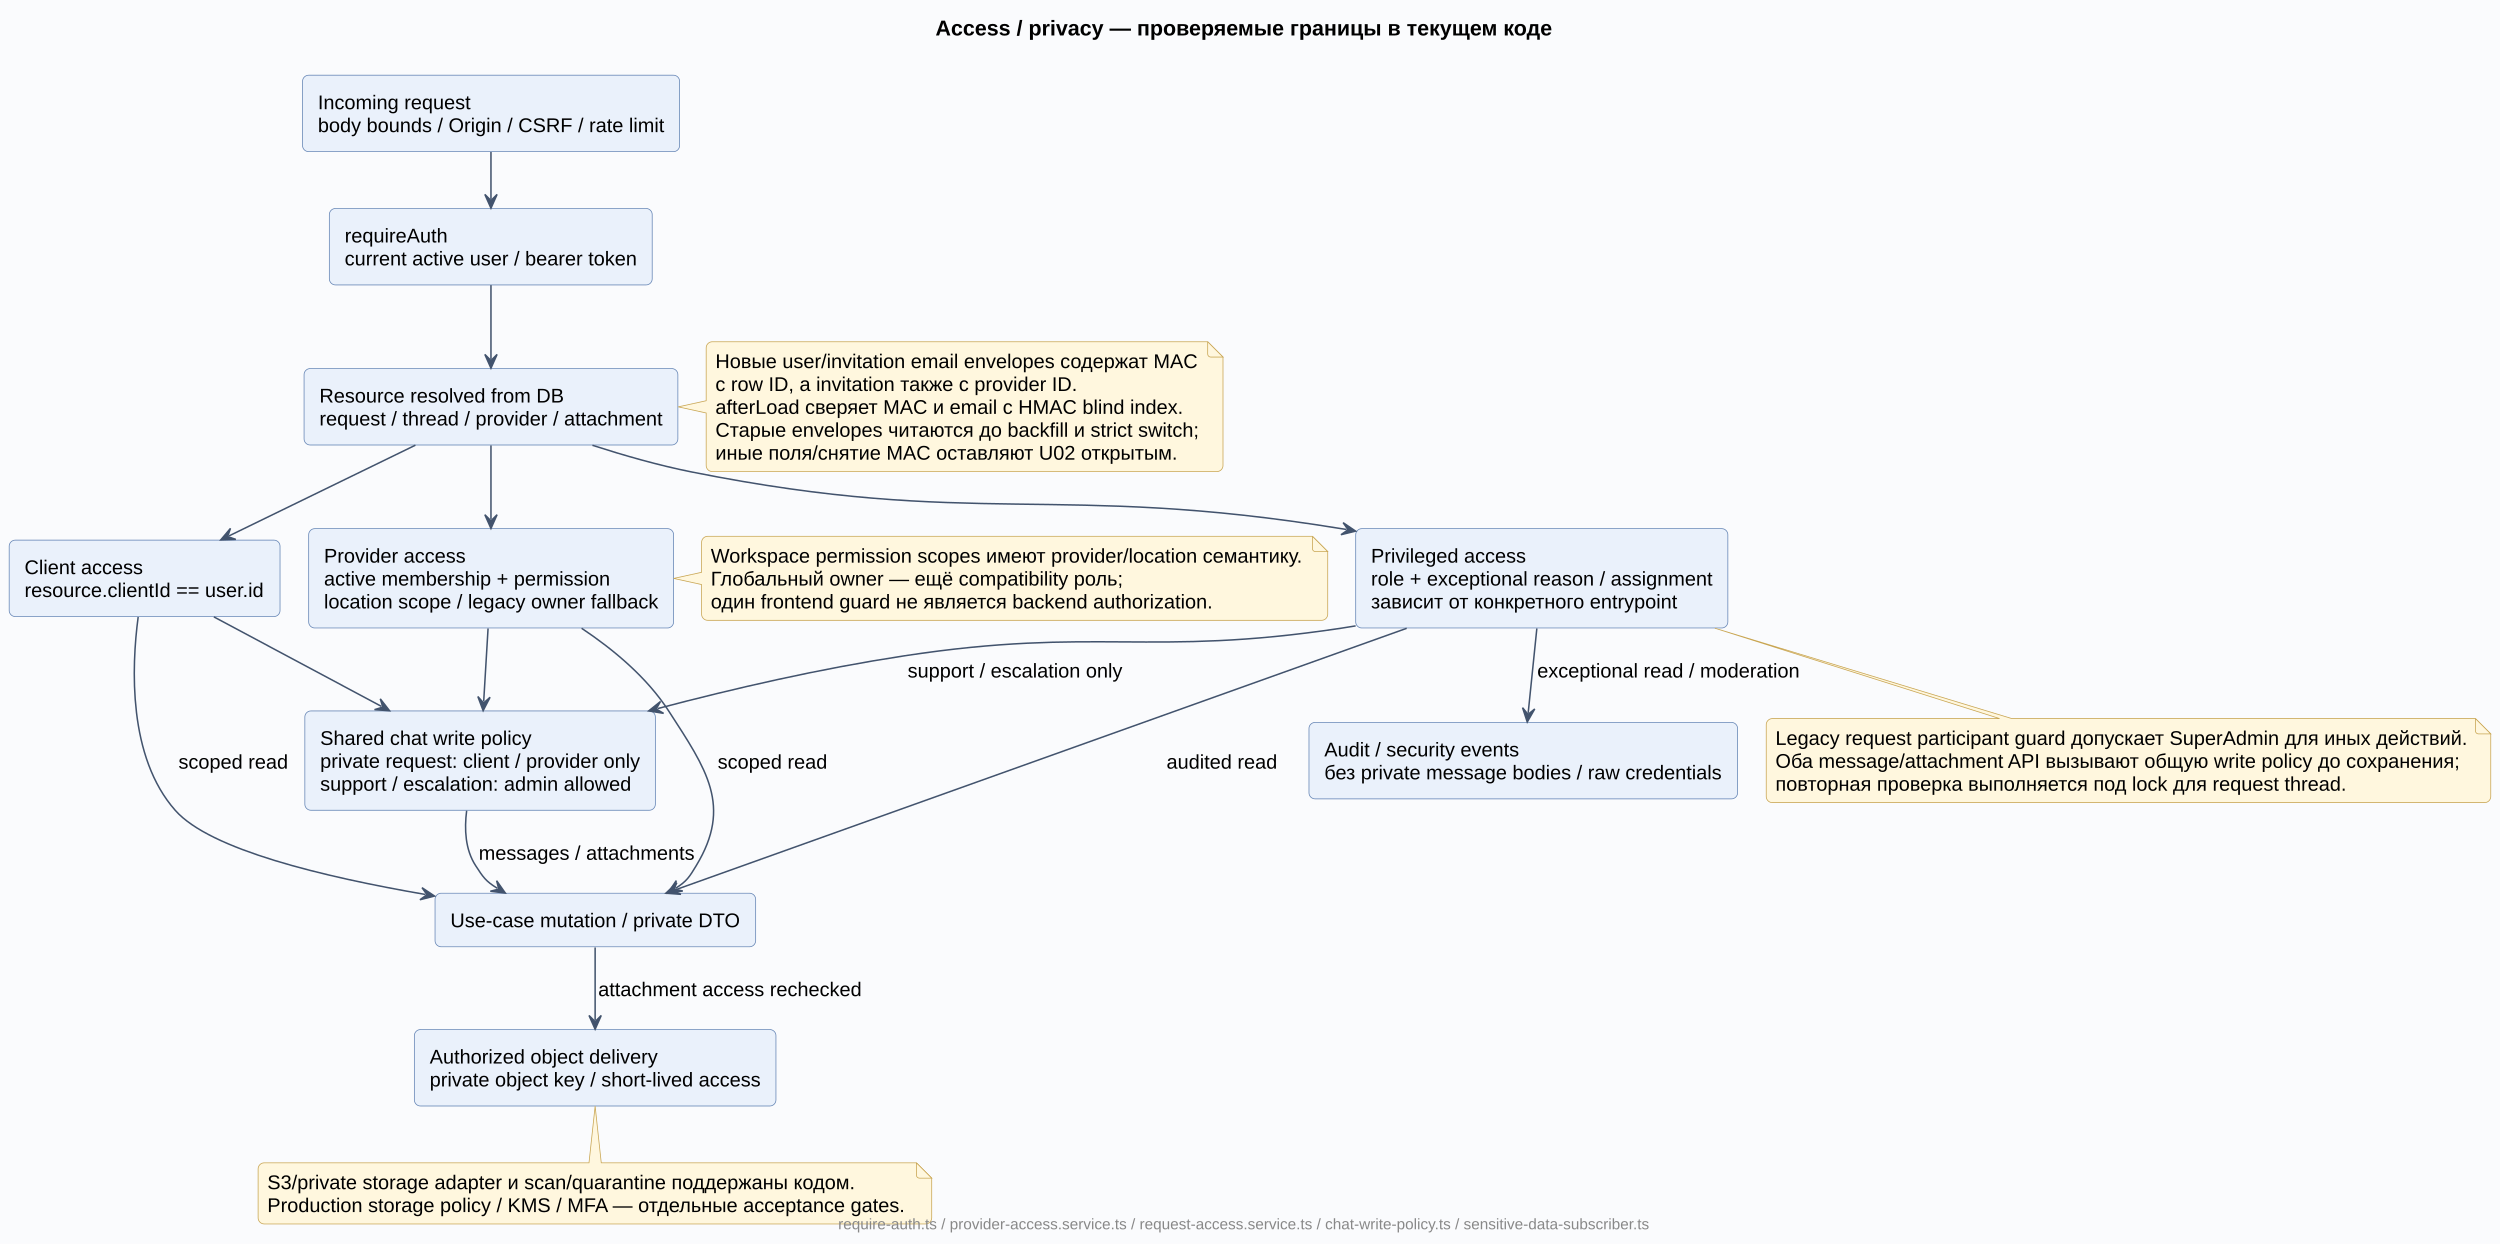
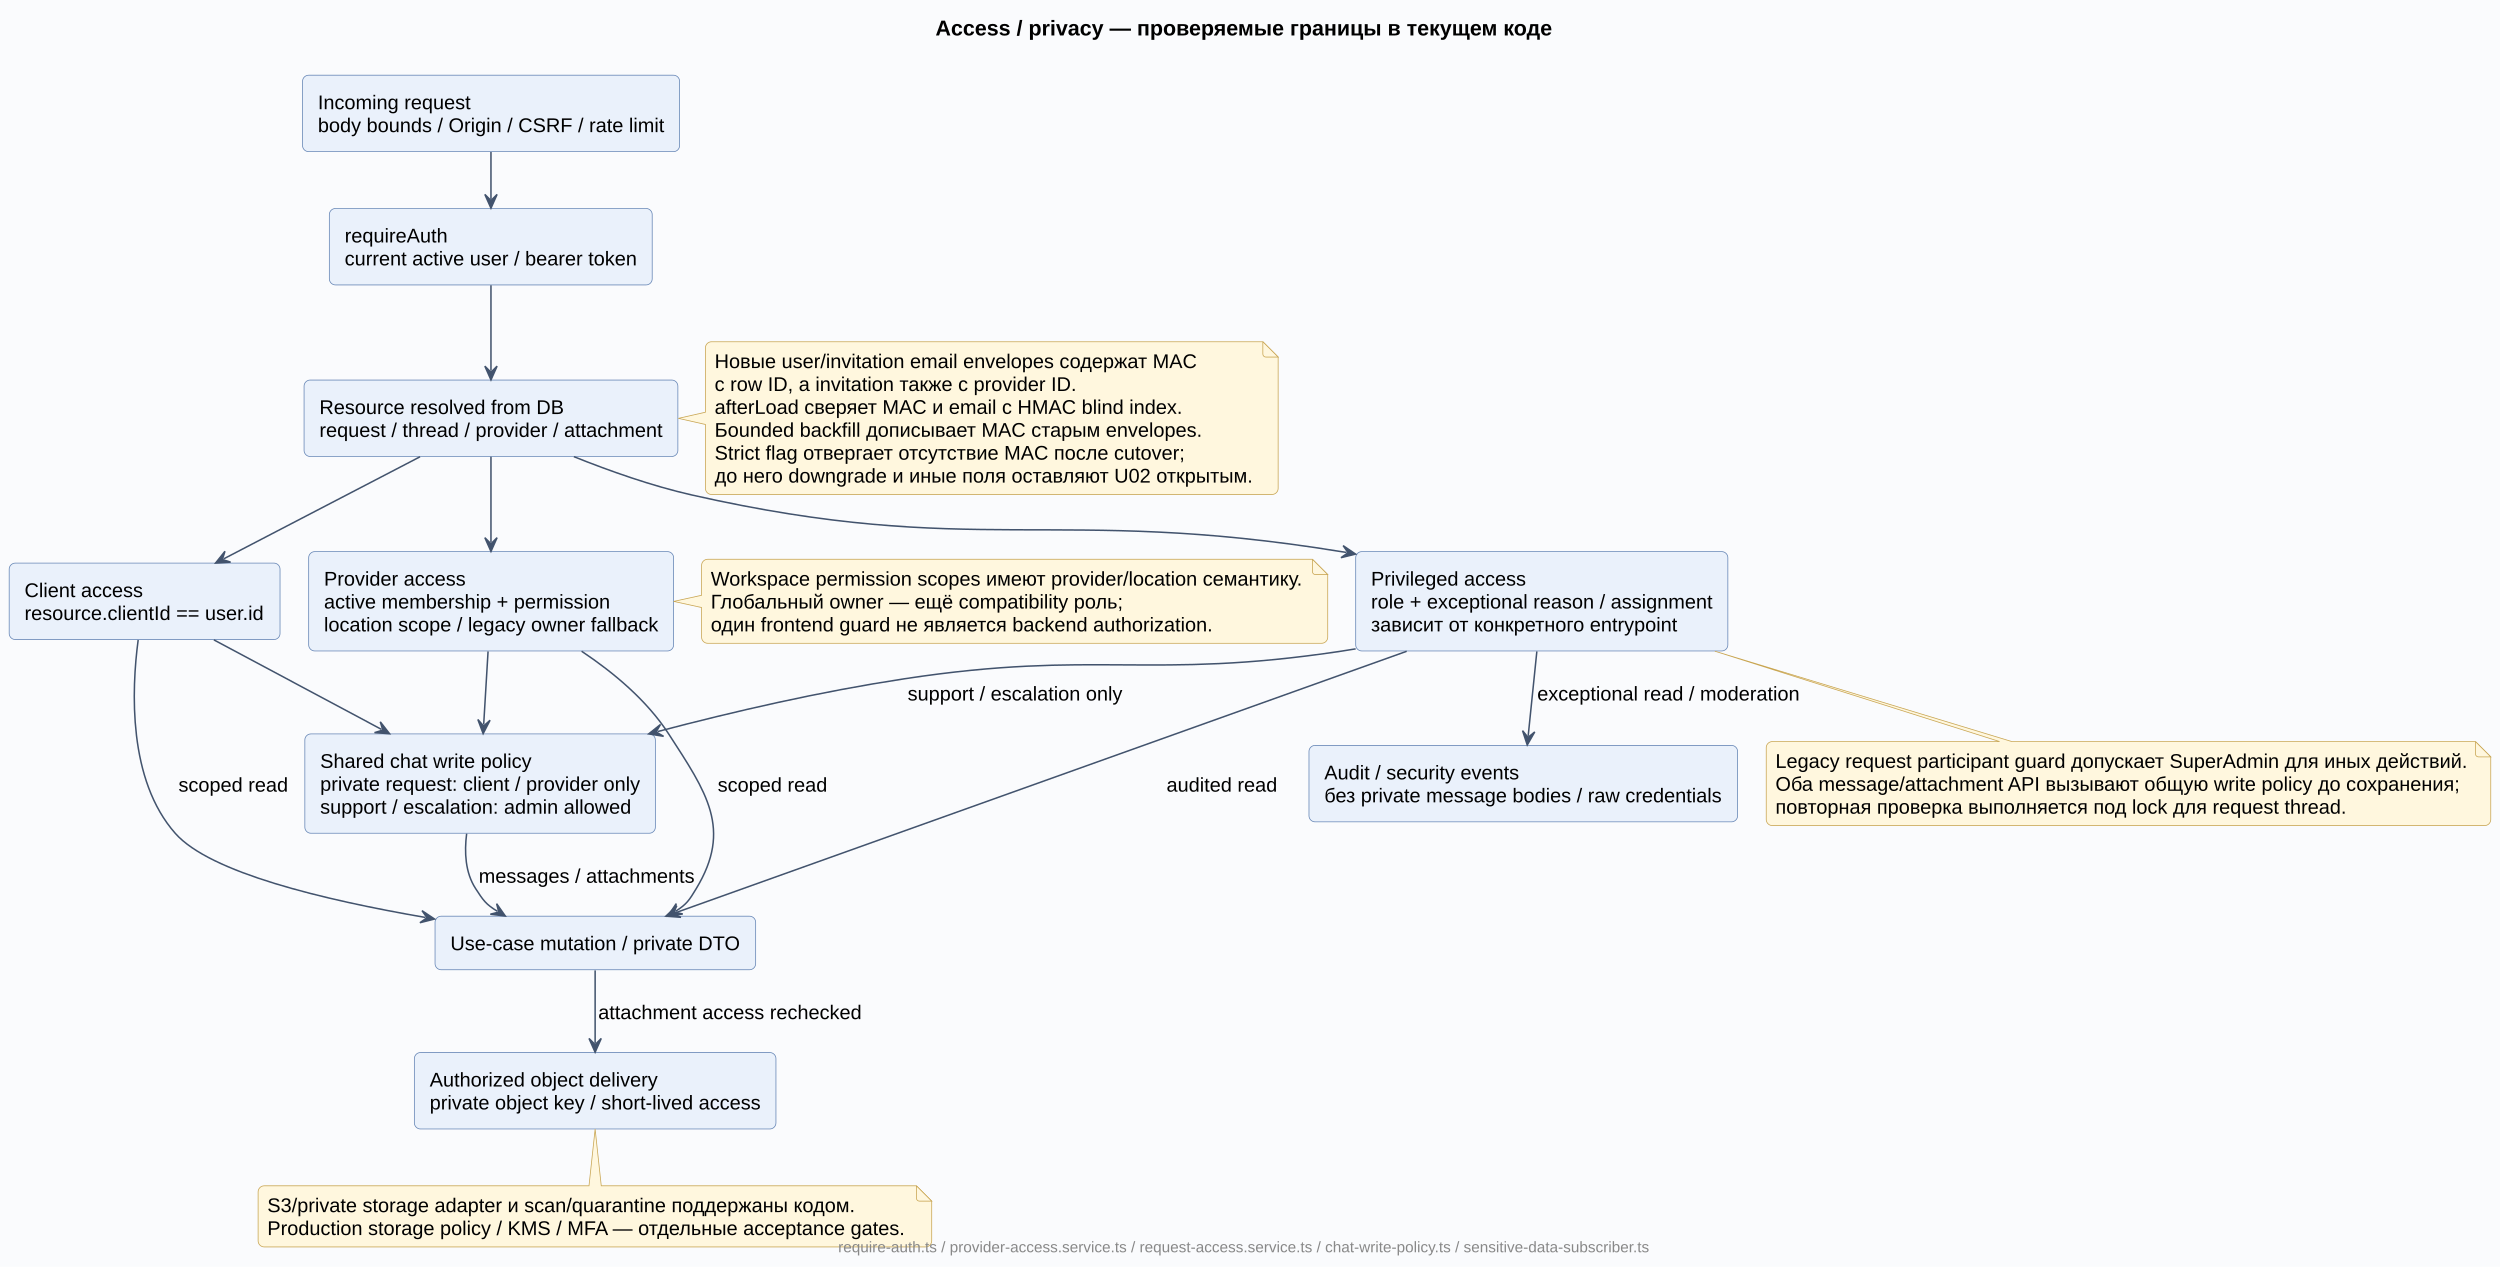
- <svg xmlns="http://www.w3.org/2000/svg" contentStyleType="text/css" data-diagram-type="DESCRIPTION" height="812px" preserveAspectRatio="none" style="width:1632px;height:812px;background:#FAFBFD;" version="1.1" viewBox="0 0 1632 812" width="1632px" zoomAndPan="magnify">
+ <svg xmlns="http://www.w3.org/2000/svg" contentStyleType="text/css" data-diagram-type="DESCRIPTION" height="827px" preserveAspectRatio="none" style="width:1632px;height:827px;background:#FAFBFD;" version="1.1" viewBox="0 0 1632 827" width="1632px" zoomAndPan="magnify">
  <defs />
  <g>
-     <rect fill="#FAFBFD" height="812" style="stroke:none;stroke-width:1;" width="1632" x="0" y="0" />
+     <rect fill="#FAFBFD" height="827" style="stroke:none;stroke-width:1;" width="1632" x="0" y="0" />
    <g class="title" data-source-line="2">
      <text fill="#000000" font-family="Arial" font-size="14" font-weight="bold" lengthAdjust="spacing" textLength="403.662" x="610.669" y="23.132">Access / privacy — проверяемые границы в текущем коде</text>
    </g>
    <g class="entity" data-qualified-name="Input" data-source-line="4" id="ent0002">
      <rect fill="#EAF1FB" height="49.898" rx="4" ry="4" style="stroke:#6585B5;stroke-width:0.5;" width="246.142" x="197.5" y="49.099" />
      <text fill="#000000" font-family="Arial" font-size="13" lengthAdjust="spacing" textLength="99.722" x="207.5" y="71.293">Incoming request</text>
      <text fill="#000000" font-family="Arial" font-size="13" lengthAdjust="spacing" textLength="226.142" x="207.5" y="86.241">body bounds / Origin / CSRF / rate limit</text>
    </g>
    <g class="entity" data-qualified-name="Auth" data-source-line="5" id="ent0003">
      <rect fill="#EAF1FB" height="49.898" rx="4" ry="4" style="stroke:#6585B5;stroke-width:0.5;" width="210.76" x="215" y="136.099" />
      <text fill="#000000" font-family="Arial" font-size="13" lengthAdjust="spacing" textLength="67.209" x="225" y="158.292">requireAuth</text>
      <text fill="#000000" font-family="Arial" font-size="13" lengthAdjust="spacing" textLength="190.76" x="225" y="173.241">current active user / bearer token</text>
    </g>
    <g class="entity" data-qualified-name="Resource" data-source-line="6" id="ent0004">
-       <rect fill="#EAF1FB" height="49.898" rx="4" ry="4" style="stroke:#6585B5;stroke-width:0.5;" width="244.009" x="198.5" y="240.599" />
-       <text fill="#000000" font-family="Arial" font-size="13" lengthAdjust="spacing" textLength="159.669" x="208.5" y="262.793">Resource resolved from DB</text>
-       <text fill="#000000" font-family="Arial" font-size="13" lengthAdjust="spacing" textLength="224.009" x="208.5" y="277.741">request / thread / provider / attachment</text>
+       <rect fill="#EAF1FB" height="49.898" rx="4" ry="4" style="stroke:#6585B5;stroke-width:0.5;" width="244.009" x="198.5" y="248.099" />
+       <text fill="#000000" font-family="Arial" font-size="13" lengthAdjust="spacing" textLength="159.669" x="208.5" y="270.293">Resource resolved from DB</text>
+       <text fill="#000000" font-family="Arial" font-size="13" lengthAdjust="spacing" textLength="224.009" x="208.5" y="285.241">request / thread / provider / attachment</text>
    </g>
    <g class="entity" data-qualified-name="Client" data-source-line="7" id="ent0005">
-       <rect fill="#EAF1FB" height="49.898" rx="4" ry="4" style="stroke:#6585B5;stroke-width:0.5;" width="176.806" x="6" y="352.599" />
-       <text fill="#000000" font-family="Arial" font-size="13" lengthAdjust="spacing" textLength="77.308" x="16" y="374.793">Client access</text>
-       <text fill="#000000" font-family="Arial" font-size="13" lengthAdjust="spacing" textLength="156.806" x="16" y="389.741">resource.clientId == user.id</text>
+       <rect fill="#EAF1FB" height="49.898" rx="4" ry="4" style="stroke:#6585B5;stroke-width:0.5;" width="176.806" x="6" y="367.599" />
+       <text fill="#000000" font-family="Arial" font-size="13" lengthAdjust="spacing" textLength="77.308" x="16" y="389.793">Client access</text>
+       <text fill="#000000" font-family="Arial" font-size="13" lengthAdjust="spacing" textLength="156.806" x="16" y="404.741">resource.clientId == user.id</text>
    </g>
    <g class="entity" data-qualified-name="Provider" data-source-line="8" id="ent0006">
-       <rect fill="#EAF1FB" height="64.846" rx="4" ry="4" style="stroke:#6585B5;stroke-width:0.5;" width="238.232" x="201.5" y="345.099" />
-       <text fill="#000000" font-family="Arial" font-size="13" lengthAdjust="spacing" textLength="92.479" x="211.5" y="367.293">Provider access</text>
-       <text fill="#000000" font-family="Arial" font-size="13" lengthAdjust="spacing" textLength="186.767" x="211.5" y="382.241">active membership + permission</text>
-       <text fill="#000000" font-family="Arial" font-size="13" lengthAdjust="spacing" textLength="218.232" x="211.5" y="397.19">location scope / legacy owner fallback</text>
+       <rect fill="#EAF1FB" height="64.846" rx="4" ry="4" style="stroke:#6585B5;stroke-width:0.5;" width="238.232" x="201.5" y="360.099" />
+       <text fill="#000000" font-family="Arial" font-size="13" lengthAdjust="spacing" textLength="92.479" x="211.5" y="382.293">Provider access</text>
+       <text fill="#000000" font-family="Arial" font-size="13" lengthAdjust="spacing" textLength="186.767" x="211.5" y="397.241">active membership + permission</text>
+       <text fill="#000000" font-family="Arial" font-size="13" lengthAdjust="spacing" textLength="218.232" x="211.5" y="412.19">location scope / legacy owner fallback</text>
    </g>
    <g class="entity" data-qualified-name="Admin" data-source-line="9" id="ent0007">
-       <rect fill="#EAF1FB" height="64.846" rx="4" ry="4" style="stroke:#6585B5;stroke-width:0.5;" width="242.936" x="885" y="345.099" />
-       <text fill="#000000" font-family="Arial" font-size="13" lengthAdjust="spacing" textLength="101.156" x="895" y="367.293">Privileged access</text>
-       <text fill="#000000" font-family="Arial" font-size="13" lengthAdjust="spacing" textLength="222.936" x="895" y="382.241">role + exceptional reason / assignment</text>
-       <text fill="#000000" font-family="Arial" font-size="13" lengthAdjust="spacing" textLength="200.764" x="895" y="397.19">зависит от конкретного entrypoint</text>
+       <rect fill="#EAF1FB" height="64.846" rx="4" ry="4" style="stroke:#6585B5;stroke-width:0.5;" width="242.936" x="885" y="360.099" />
+       <text fill="#000000" font-family="Arial" font-size="13" lengthAdjust="spacing" textLength="101.156" x="895" y="382.293">Privileged access</text>
+       <text fill="#000000" font-family="Arial" font-size="13" lengthAdjust="spacing" textLength="222.936" x="895" y="397.241">role + exceptional reason / assignment</text>
+       <text fill="#000000" font-family="Arial" font-size="13" lengthAdjust="spacing" textLength="200.764" x="895" y="412.19">зависит от конкретного entrypoint</text>
    </g>
    <g class="entity" data-qualified-name="ChatWrite" data-source-line="10" id="ent0008">
-       <rect fill="#EAF1FB" height="64.846" rx="4" ry="4" style="stroke:#6585B5;stroke-width:0.5;" width="228.825" x="199" y="464.099" />
-       <text fill="#000000" font-family="Arial" font-size="13" lengthAdjust="spacing" textLength="138.011" x="209" y="486.293">Shared chat write policy</text>
-       <text fill="#000000" font-family="Arial" font-size="13" lengthAdjust="spacing" textLength="208.825" x="209" y="501.241">private request: client / provider only</text>
-       <text fill="#000000" font-family="Arial" font-size="13" lengthAdjust="spacing" textLength="203.061" x="209" y="516.19">support / escalation: admin allowed</text>
+       <rect fill="#EAF1FB" height="64.846" rx="4" ry="4" style="stroke:#6585B5;stroke-width:0.5;" width="228.825" x="199" y="479.099" />
+       <text fill="#000000" font-family="Arial" font-size="13" lengthAdjust="spacing" textLength="138.011" x="209" y="501.293">Shared chat write policy</text>
+       <text fill="#000000" font-family="Arial" font-size="13" lengthAdjust="spacing" textLength="208.825" x="209" y="516.241">private request: client / provider only</text>
+       <text fill="#000000" font-family="Arial" font-size="13" lengthAdjust="spacing" textLength="203.061" x="209" y="531.19">support / escalation: admin allowed</text>
    </g>
    <g class="entity" data-qualified-name="Result" data-source-line="11" id="ent0009">
-       <rect fill="#EAF1FB" height="34.949" rx="4" ry="4" style="stroke:#6585B5;stroke-width:0.5;" width="209.287" x="284" y="583.099" />
-       <text fill="#000000" font-family="Arial" font-size="13" lengthAdjust="spacing" textLength="189.287" x="294" y="605.293">Use-case mutation / private DTO</text>
+       <rect fill="#EAF1FB" height="34.949" rx="4" ry="4" style="stroke:#6585B5;stroke-width:0.5;" width="209.287" x="284" y="598.099" />
+       <text fill="#000000" font-family="Arial" font-size="13" lengthAdjust="spacing" textLength="189.287" x="294" y="620.293">Use-case mutation / private DTO</text>
    </g>
    <g class="entity" data-qualified-name="Object" data-source-line="12" id="ent0010">
-       <rect fill="#EAF1FB" height="49.898" rx="4" ry="4" style="stroke:#6585B5;stroke-width:0.5;" width="236.036" x="270.5" y="672.099" />
-       <text fill="#000000" font-family="Arial" font-size="13" lengthAdjust="spacing" textLength="148.859" x="280.5" y="694.293">Authorized object delivery</text>
-       <text fill="#000000" font-family="Arial" font-size="13" lengthAdjust="spacing" textLength="216.036" x="280.5" y="709.241">private object key / short-lived access</text>
+       <rect fill="#EAF1FB" height="49.898" rx="4" ry="4" style="stroke:#6585B5;stroke-width:0.5;" width="236.036" x="270.5" y="687.099" />
+       <text fill="#000000" font-family="Arial" font-size="13" lengthAdjust="spacing" textLength="148.859" x="280.5" y="709.293">Authorized object delivery</text>
+       <text fill="#000000" font-family="Arial" font-size="13" lengthAdjust="spacing" textLength="216.036" x="280.5" y="724.241">private object key / short-lived access</text>
    </g>
    <g class="entity" data-qualified-name="Audit" data-source-line="13" id="ent0011">
-       <rect fill="#EAF1FB" height="49.898" rx="4" ry="4" style="stroke:#6585B5;stroke-width:0.5;" width="279.81" x="854.5" y="471.599" />
-       <text fill="#000000" font-family="Arial" font-size="13" lengthAdjust="spacing" textLength="127.169" x="864.5" y="493.793">Audit / security events</text>
-       <text fill="#000000" font-family="Arial" font-size="13" lengthAdjust="spacing" textLength="259.81" x="864.5" y="508.741">без private message bodies / raw credentials</text>
+       <rect fill="#EAF1FB" height="49.898" rx="4" ry="4" style="stroke:#6585B5;stroke-width:0.5;" width="279.81" x="854.5" y="486.599" />
+       <text fill="#000000" font-family="Arial" font-size="13" lengthAdjust="spacing" textLength="127.169" x="864.5" y="508.793">Audit / security events</text>
+       <text fill="#000000" font-family="Arial" font-size="13" lengthAdjust="spacing" textLength="259.81" x="864.5" y="523.741">без private message bodies / raw credentials</text>
    </g>
    <g class="entity" data-qualified-name="GMN26" data-source-line="29" id="ent0027">
-       <path d="M458,354.099 L458,373.599 L439.732,377.599 L458,381.599 L458,400.945 A4,4 0 0 0 462,404.945 L862.734,404.945 A4,4 0 0 0 866.734,400.945 L866.734,360.099 L856.734,350.099 L462,350.099 A4,4 0 0 0 458,354.099" fill="#FFF7DE" style="stroke:#C8A552;stroke-width:0.5;" />
-       <path d="M856.734,350.099 L856.734,358.099 A2,2 0 0 0 858.734,360.099 L866.734,360.099 L856.734,350.099" fill="#FFF7DE" style="stroke:#C8A552;stroke-width:0.5;" />
-       <text fill="#000000" font-family="Arial" font-size="13" lengthAdjust="spacing" textLength="387.734" x="464" y="367.293">Workspace permission scopes имеют provider/location семантику.</text>
-       <text fill="#000000" font-family="Arial" font-size="13" lengthAdjust="spacing" textLength="270.252" x="464" y="382.241">Глобальный owner — ещё compatibility роль;</text>
-       <text fill="#000000" font-family="Arial" font-size="13" lengthAdjust="spacing" textLength="328.783" x="464" y="397.19">один frontend guard не является backend authorization.</text>
+       <path d="M458,369.099 L458,388.599 L439.732,392.599 L458,396.599 L458,415.945 A4,4 0 0 0 462,419.945 L862.734,419.945 A4,4 0 0 0 866.734,415.945 L866.734,375.099 L856.734,365.099 L462,365.099 A4,4 0 0 0 458,369.099" fill="#FFF7DE" style="stroke:#C8A552;stroke-width:0.5;" />
+       <path d="M856.734,365.099 L856.734,373.099 A2,2 0 0 0 858.734,375.099 L866.734,375.099 L856.734,365.099" fill="#FFF7DE" style="stroke:#C8A552;stroke-width:0.5;" />
+       <text fill="#000000" font-family="Arial" font-size="13" lengthAdjust="spacing" textLength="387.734" x="464" y="382.293">Workspace permission scopes имеют provider/location семантику.</text>
+       <text fill="#000000" font-family="Arial" font-size="13" lengthAdjust="spacing" textLength="270.252" x="464" y="397.241">Глобальный owner — ещё compatibility роль;</text>
+       <text fill="#000000" font-family="Arial" font-size="13" lengthAdjust="spacing" textLength="328.783" x="464" y="412.19">один frontend guard не является backend authorization.</text>
    </g>
    <g class="entity" data-qualified-name="GMN29" data-source-line="34" id="ent0030">
-       <path d="M461,227.099 L461,261.599 L442.712,265.599 L461,269.599 L461,303.842 A4,4 0 0 0 465,307.842 L794.374,307.842 A4,4 0 0 0 798.374,303.842 L798.374,233.099 L788.374,223.099 L465,223.099 A4,4 0 0 0 461,227.099" fill="#FFF7DE" style="stroke:#C8A552;stroke-width:0.5;" />
-       <path d="M788.374,223.099 L788.374,231.099 A2,2 0 0 0 790.374,233.099 L798.374,233.099 L788.374,223.099" fill="#FFF7DE" style="stroke:#C8A552;stroke-width:0.5;" />
-       <text fill="#000000" font-family="Arial" font-size="13" lengthAdjust="spacing" textLength="315.244" x="467" y="240.292">Новые user/invitation email envelopes содержат MAC</text>
-       <text fill="#000000" font-family="Arial" font-size="13" lengthAdjust="spacing" textLength="236.368" x="467" y="255.241">с row ID, а invitation также с provider ID.</text>
-       <text fill="#000000" font-family="Arial" font-size="13" lengthAdjust="spacing" textLength="306.065" x="467" y="270.19">afterLoad сверяет MAC и email с HMAC blind index.</text>
-       <text fill="#000000" font-family="Arial" font-size="13" lengthAdjust="spacing" textLength="316.373" x="467" y="285.139">Старые envelopes читаются до backfill и strict switch;</text>
-       <text fill="#000000" font-family="Arial" font-size="13" lengthAdjust="spacing" textLength="302.923" x="467" y="300.087">иные поля/снятие MAC оставляют U02 открытым.</text>
+       <path d="M460.5,227.099 L460.5,269.099 L442.806,273.099 L460.5,277.099 L460.5,318.791 A4,4 0 0 0 464.5,322.791 L830.379,322.791 A4,4 0 0 0 834.379,318.791 L834.379,233.099 L824.379,223.099 L464.5,223.099 A4,4 0 0 0 460.5,227.099" fill="#FFF7DE" style="stroke:#C8A552;stroke-width:0.5;" />
+       <path d="M824.379,223.099 L824.379,231.099 A2,2 0 0 0 826.379,233.099 L834.379,233.099 L824.379,223.099" fill="#FFF7DE" style="stroke:#C8A552;stroke-width:0.5;" />
+       <text fill="#000000" font-family="Arial" font-size="13" lengthAdjust="spacing" textLength="315.244" x="466.5" y="240.292">Новые user/invitation email envelopes содержат MAC</text>
+       <text fill="#000000" font-family="Arial" font-size="13" lengthAdjust="spacing" textLength="236.368" x="466.5" y="255.241">с row ID, а invitation также с provider ID.</text>
+       <text fill="#000000" font-family="Arial" font-size="13" lengthAdjust="spacing" textLength="306.065" x="466.5" y="270.19">afterLoad сверяет MAC и email с HMAC blind index.</text>
+       <text fill="#000000" font-family="Arial" font-size="13" lengthAdjust="spacing" textLength="318.951" x="466.5" y="285.139">Бounded backfill дописывает MAC старым envelopes.</text>
+       <text fill="#000000" font-family="Arial" font-size="13" lengthAdjust="spacing" textLength="308.655" x="466.5" y="300.087">Strict flag отвергает отсутствие MAC после cutover;</text>
+       <text fill="#000000" font-family="Arial" font-size="13" lengthAdjust="spacing" textLength="352.879" x="466.5" y="315.036">до него downgrade и иные поля оставляют U02 открытым.</text>
    </g>
-     <g class="entity" data-qualified-name="GMN32" data-source-line="41" id="ent0033">
-       <path d="M1153,473.099 L1153,519.945 A4,4 0 0 0 1157,523.945 L1621.966,523.945 A4,4 0 0 0 1625.966,519.945 L1625.966,479.099 L1615.966,469.099 L1313.318,469.099 L1119.457,410.107 L1305.318,469.099 L1157,469.099 A4,4 0 0 0 1153,473.099" fill="#FFF7DE" style="stroke:#C8A552;stroke-width:0.5;" />
-       <path d="M1615.966,469.099 L1615.966,477.099 A2,2 0 0 0 1617.966,479.099 L1625.966,479.099 L1615.966,469.099" fill="#FFF7DE" style="stroke:#C8A552;stroke-width:0.5;" />
-       <text fill="#000000" font-family="Arial" font-size="13" lengthAdjust="spacing" textLength="451.966" x="1159" y="486.293">Legacy request participant guard допускает SuperAdmin для иных действий.</text>
-       <text fill="#000000" font-family="Arial" font-size="13" lengthAdjust="spacing" textLength="448.018" x="1159" y="501.241">Оба message/attachment API вызывают общую write policy до сохранения;</text>
-       <text fill="#000000" font-family="Arial" font-size="13" lengthAdjust="spacing" textLength="374.169" x="1159" y="516.19">повторная проверка выполняется под lock для request thread.</text>
+     <g class="entity" data-qualified-name="GMN32" data-source-line="42" id="ent0033">
+       <path d="M1153,488.099 L1153,534.945 A4,4 0 0 0 1157,538.945 L1621.966,538.945 A4,4 0 0 0 1625.966,534.945 L1625.966,494.099 L1615.966,484.099 L1313.318,484.099 L1119.457,425.107 L1305.318,484.099 L1157,484.099 A4,4 0 0 0 1153,488.099" fill="#FFF7DE" style="stroke:#C8A552;stroke-width:0.5;" />
+       <path d="M1615.966,484.099 L1615.966,492.099 A2,2 0 0 0 1617.966,494.099 L1625.966,494.099 L1615.966,484.099" fill="#FFF7DE" style="stroke:#C8A552;stroke-width:0.5;" />
+       <text fill="#000000" font-family="Arial" font-size="13" lengthAdjust="spacing" textLength="451.966" x="1159" y="501.293">Legacy request participant guard допускает SuperAdmin для иных действий.</text>
+       <text fill="#000000" font-family="Arial" font-size="13" lengthAdjust="spacing" textLength="448.018" x="1159" y="516.241">Оба message/attachment API вызывают общую write policy до сохранения;</text>
+       <text fill="#000000" font-family="Arial" font-size="13" lengthAdjust="spacing" textLength="374.169" x="1159" y="531.19">повторная проверка выполняется под lock для request thread.</text>
    </g>
-     <g class="entity" data-qualified-name="GMN35" data-source-line="46" id="ent0036">
-       <path d="M168.5,763.099 L168.5,794.996 A4,4 0 0 0 172.5,798.996 L604.217,798.996 A4,4 0 0 0 608.217,794.996 L608.217,769.099 L598.217,759.099 L392.5,759.099 L388.5,722.101 L384.5,759.099 L172.5,759.099 A4,4 0 0 0 168.5,763.099" fill="#FFF7DE" style="stroke:#C8A552;stroke-width:0.5;" />
-       <path d="M598.217,759.099 L598.217,767.099 A2,2 0 0 0 600.217,769.099 L608.217,769.099 L598.217,759.099" fill="#FFF7DE" style="stroke:#C8A552;stroke-width:0.5;" />
-       <text fill="#000000" font-family="Arial" font-size="13" lengthAdjust="spacing" textLength="384.059" x="174.5" y="776.293">S3/private storage adapter и scan/quarantine поддержаны кодом.</text>
-       <text fill="#000000" font-family="Arial" font-size="13" lengthAdjust="spacing" textLength="418.717" x="174.5" y="791.241">Production storage policy / KMS / MFA — отдельные acceptance gates.</text>
+     <g class="entity" data-qualified-name="GMN35" data-source-line="47" id="ent0036">
+       <path d="M168.5,778.099 L168.5,809.996 A4,4 0 0 0 172.5,813.996 L604.217,813.996 A4,4 0 0 0 608.217,809.996 L608.217,784.099 L598.217,774.099 L392.5,774.099 L388.5,737.101 L384.5,774.099 L172.5,774.099 A4,4 0 0 0 168.5,778.099" fill="#FFF7DE" style="stroke:#C8A552;stroke-width:0.5;" />
+       <path d="M598.217,774.099 L598.217,782.099 A2,2 0 0 0 600.217,784.099 L608.217,784.099 L598.217,774.099" fill="#FFF7DE" style="stroke:#C8A552;stroke-width:0.5;" />
+       <text fill="#000000" font-family="Arial" font-size="13" lengthAdjust="spacing" textLength="384.059" x="174.5" y="791.293">S3/private storage adapter и scan/quarantine поддержаны кодом.</text>
+       <text fill="#000000" font-family="Arial" font-size="13" lengthAdjust="spacing" textLength="418.717" x="174.5" y="806.241">Production storage policy / KMS / MFA — отдельные acceptance gates.</text>
    </g>
    <g class="link" data-entity-1="ent0002" data-entity-2="ent0003" data-link-type="dependency" id="lnk12">
      <polygon fill="#42536D" points="320.5,135.908,324.5,126.908,320.5,130.908,316.5,126.908,320.5,135.908" style="stroke:#42536D;stroke-width:1;" />
      <path d="M320.5,99.229 C320.5,110.714 320.5,118.415 320.5,129.908" fill="none" style="stroke:#42536D;stroke-width:1;" />
    </g>
    <g class="link" data-entity-1="ent0003" data-entity-2="ent0004" data-link-type="dependency" id="lnk13">
-       <polygon fill="#42536D" points="320.5,240.362,324.5,231.362,320.5,235.362,316.5,231.362,320.5,240.362" style="stroke:#42536D;stroke-width:1;" />
-       <path d="M320.5,186.13 C320.5,202.462 320.5,217.988 320.5,234.362" fill="none" style="stroke:#42536D;stroke-width:1;" />
+       <polygon fill="#42536D" points="320.5,248.015,324.5,239.015,320.5,243.015,316.5,239.015,320.5,248.015" style="stroke:#42536D;stroke-width:1;" />
+       <path d="M320.5,186.239 C320.5,204.579 320.5,223.688 320.5,242.015" fill="none" style="stroke:#42536D;stroke-width:1;" />
    </g>
    <g class="link" data-entity-1="ent0004" data-entity-2="ent0005" data-link-type="dependency" id="lnk14">
-       <polygon fill="#42536D" points="144.102,352.456,153.945,352.114,148.598,350.268,150.444,344.921,144.102,352.456" style="stroke:#42536D;stroke-width:1;" />
-       <path d="M271.183,290.603 C233.518,308.935 187.232,331.463 149.497,349.83" fill="none" style="stroke:#42536D;stroke-width:1;" />
+       <polygon fill="#42536D" points="140.718,367.569,150.548,366.967,145.154,365.263,146.858,359.869,140.718,367.569" style="stroke:#42536D;stroke-width:1;" />
+       <path d="M274.22,298.16 C235.22,318.437 185.024,344.534 146.041,364.802" fill="none" style="stroke:#42536D;stroke-width:1;" />
    </g>
    <g class="link" data-entity-1="ent0004" data-entity-2="ent0006" data-link-type="dependency" id="lnk15">
-       <polygon fill="#42536D" points="320.5,344.992,324.5,335.992,320.5,339.992,316.5,335.992,320.5,344.992" style="stroke:#42536D;stroke-width:1;" />
-       <path d="M320.5,290.739 C320.5,306.676 320.5,321.724 320.5,338.992" fill="none" style="stroke:#42536D;stroke-width:1;" />
+       <polygon fill="#42536D" points="320.5,359.984,324.5,350.984,320.5,354.984,316.5,350.984,320.5,359.984" style="stroke:#42536D;stroke-width:1;" />
+       <path d="M320.5,298.16 C320.5,316.019 320.5,334.542 320.5,353.984" fill="none" style="stroke:#42536D;stroke-width:1;" />
    </g>
    <g class="link" data-entity-1="ent0004" data-entity-2="ent0007" data-link-type="dependency" id="lnk16">
-       <polygon fill="#42536D" points="884.944,346.719,876.794,341.19,880.023,345.834,875.379,349.064,884.944,346.719" style="stroke:#42536D;stroke-width:1;" />
-       <path d="M386.74,290.693 C407.253,297.308 430.093,303.828 451.5,308.099 C637.005,345.108 688.801,314.68 875.5,345.099 C878.617,345.606 875.864,345.087 879.039,345.658" fill="none" style="stroke:#42536D;stroke-width:1;" />
+       <polygon fill="#42536D" points="884.944,361.719,876.794,356.19,880.023,360.834,875.379,364.064,884.944,361.719" style="stroke:#42536D;stroke-width:1;" />
+       <path d="M374.623,298.109 C397.851,307.419 425.567,317.232 451.5,323.099 C635.998,364.838 688.801,329.68 875.5,360.099 C878.617,360.606 875.864,360.087 879.039,360.658" fill="none" style="stroke:#42536D;stroke-width:1;" />
    </g>
    <g class="link" data-entity-1="ent0005" data-entity-2="ent0009" data-link-type="dependency" id="lnk17">
-       <polygon fill="#42536D" points="283.674,584.948,275.487,579.473,278.747,584.096,274.124,587.357,283.674,584.948" style="stroke:#42536D;stroke-width:1;" />
-       <path d="M90.194,402.778 C85.833,435.611 83.543,494.195 114.5,529.099 C137.192,554.684 210.356,572.273 277.762,583.926" fill="none" style="stroke:#42536D;stroke-width:1;" />
-       <text fill="#000000" font-family="Arial" font-size="13" lengthAdjust="spacing" textLength="71.551" x="116.5" y="501.793">scoped read</text>
+       <polygon fill="#42536D" points="283.674,599.948,275.487,594.473,278.747,599.096,274.124,602.357,283.674,599.948" style="stroke:#42536D;stroke-width:1;" />
+       <path d="M90.194,417.778 C85.833,450.611 83.543,509.195 114.5,544.099 C137.192,569.684 210.356,587.273 277.762,598.926" fill="none" style="stroke:#42536D;stroke-width:1;" />
+       <text fill="#000000" font-family="Arial" font-size="13" lengthAdjust="spacing" textLength="71.551" x="116.5" y="516.793">scoped read</text>
    </g>
    <g class="link" data-entity-1="ent0006" data-entity-2="ent0009" data-link-type="dependency" id="lnk18">
-       <polygon fill="#42536D" points="435.966,583.067,445.711,581.644,440.193,580.398,441.44,574.88,435.966,583.067" style="stroke:#42536D;stroke-width:1;" />
-       <path d="M379.666,410.132 C400.563,424.052 422.359,442.258 436.5,464.099 C461.281,502.373 478.121,526.098 454.5,565.099 C450.012,572.508 448.426,575.199 441.039,579.864" fill="none" style="stroke:#42536D;stroke-width:1;" />
-       <text fill="#000000" font-family="Arial" font-size="13" lengthAdjust="spacing" textLength="71.551" x="468.5" y="501.793">scoped read</text>
+       <polygon fill="#42536D" points="435.966,598.067,445.711,596.644,440.193,595.398,441.44,589.88,435.966,598.067" style="stroke:#42536D;stroke-width:1;" />
+       <path d="M379.666,425.132 C400.563,439.052 422.359,457.258 436.5,479.099 C461.281,517.373 478.121,541.098 454.5,580.099 C450.012,587.508 448.426,590.199 441.039,594.864" fill="none" style="stroke:#42536D;stroke-width:1;" />
+       <text fill="#000000" font-family="Arial" font-size="13" lengthAdjust="spacing" textLength="71.551" x="468.5" y="516.793">scoped read</text>
    </g>
    <g class="link" data-entity-1="ent0007" data-entity-2="ent0009" data-link-type="dependency" id="lnk19">
-       <polygon fill="#42536D" points="434.696,583.079,444.517,583.815,439.404,581.395,441.824,576.282,434.696,583.079" style="stroke:#42536D;stroke-width:1;" />
-       <path d="M918.284,410.145 C785.052,457.79 542.838,544.407 440.346,581.058" fill="none" style="stroke:#42536D;stroke-width:1;" />
-       <text fill="#000000" font-family="Arial" font-size="13" lengthAdjust="spacing" textLength="72.281" x="761.5" y="501.793">audited read</text>
+       <polygon fill="#42536D" points="434.696,598.079,444.517,598.815,439.404,596.395,441.824,591.282,434.696,598.079" style="stroke:#42536D;stroke-width:1;" />
+       <path d="M918.284,425.145 C785.052,472.79 542.838,559.407 440.346,596.058" fill="none" style="stroke:#42536D;stroke-width:1;" />
+       <text fill="#000000" font-family="Arial" font-size="13" lengthAdjust="spacing" textLength="72.281" x="761.5" y="516.793">audited read</text>
    </g>
    <g class="link" data-entity-1="ent0005" data-entity-2="ent0008" data-link-type="dependency" id="lnk20">
-       <polygon fill="#42536D" points="254.306,463.974,248.253,456.205,249.896,461.618,244.483,463.262,254.306,463.974" style="stroke:#42536D;stroke-width:1;" />
-       <path d="M139.611,402.699 C172.793,420.426 212.917,441.862 249.014,461.147" fill="none" style="stroke:#42536D;stroke-width:1;" />
+       <polygon fill="#42536D" points="254.306,478.974,248.253,471.205,249.896,476.618,244.483,478.262,254.306,478.974" style="stroke:#42536D;stroke-width:1;" />
+       <path d="M139.611,417.699 C172.793,435.426 212.917,456.862 249.014,476.147" fill="none" style="stroke:#42536D;stroke-width:1;" />
    </g>
    <g class="link" data-entity-1="ent0006" data-entity-2="ent0008" data-link-type="dependency" id="lnk21">
-       <polygon fill="#42536D" points="315.396,463.911,319.926,455.166,315.694,458.92,311.94,454.689,315.396,463.911" style="stroke:#42536D;stroke-width:1;" />
-       <path d="M318.606,410.26 C317.61,426.909 316.75,441.27 315.754,457.922" fill="none" style="stroke:#42536D;stroke-width:1;" />
+       <polygon fill="#42536D" points="315.396,478.911,319.926,470.166,315.694,473.92,311.94,469.689,315.396,478.911" style="stroke:#42536D;stroke-width:1;" />
+       <path d="M318.606,425.26 C317.61,441.909 316.75,456.27 315.754,472.922" fill="none" style="stroke:#42536D;stroke-width:1;" />
    </g>
    <g class="link" data-entity-1="ent0007" data-entity-2="ent0008" data-link-type="dependency" id="lnk22">
-       <polygon fill="#42536D" points="423.474,464.084,433.194,465.669,428.31,462.815,431.164,457.931,423.474,464.084" style="stroke:#42536D;stroke-width:1;" />
-       <path d="M884.96,408.579 C881.78,409.12 878.623,409.628 875.5,410.099 C749.997,429.006 715.974,409 590.5,428.099 C534.838,436.571 479.755,449.318 429.277,462.561" fill="none" style="stroke:#42536D;stroke-width:1;" />
-       <text fill="#000000" font-family="Arial" font-size="13" lengthAdjust="spacing" textLength="140.194" x="592.5" y="442.293">support / escalation only</text>
+       <polygon fill="#42536D" points="423.474,479.084,433.194,480.669,428.31,477.815,431.164,472.931,423.474,479.084" style="stroke:#42536D;stroke-width:1;" />
+       <path d="M884.96,423.579 C881.78,424.12 878.623,424.628 875.5,425.099 C749.997,444.006 715.974,424 590.5,443.099 C534.838,451.571 479.755,464.318 429.277,477.561" fill="none" style="stroke:#42536D;stroke-width:1;" />
+       <text fill="#000000" font-family="Arial" font-size="13" lengthAdjust="spacing" textLength="140.194" x="592.5" y="457.293">support / escalation only</text>
    </g>
    <g class="link" data-entity-1="ent0008" data-entity-2="ent0009" data-link-type="dependency" id="lnk23">
-       <polygon fill="#42536D" points="329.871,582.988,324.209,574.93,325.582,580.417,320.095,581.791,329.871,582.988" style="stroke:#42536D;stroke-width:1;" />
-       <path d="M304.629,529.232 C303.063,541.315 303.715,554.679 310.5,565.099 C315.348,572.544 317.062,575.309 324.725,579.903" fill="none" style="stroke:#42536D;stroke-width:1;" />
-       <text fill="#000000" font-family="Arial" font-size="13" lengthAdjust="spacing" textLength="140.899" x="312.5" y="561.293">messages / attachments</text>
+       <polygon fill="#42536D" points="329.871,597.988,324.209,589.93,325.582,595.417,320.095,596.791,329.871,597.988" style="stroke:#42536D;stroke-width:1;" />
+       <path d="M304.629,544.232 C303.063,556.315 303.715,569.679 310.5,580.099 C315.348,587.544 317.062,590.309 324.725,594.903" fill="none" style="stroke:#42536D;stroke-width:1;" />
+       <text fill="#000000" font-family="Arial" font-size="13" lengthAdjust="spacing" textLength="140.899" x="312.5" y="576.293">messages / attachments</text>
    </g>
    <g class="link" data-entity-1="ent0009" data-entity-2="ent0010" data-link-type="dependency" id="lnk24">
-       <polygon fill="#42536D" points="388.5,671.893,392.5,662.893,388.5,666.893,384.5,662.893,388.5,671.893" style="stroke:#42536D;stroke-width:1;" />
-       <path d="M388.5,618.493 C388.5,633.358 388.5,649.174 388.5,665.893" fill="none" style="stroke:#42536D;stroke-width:1;" />
-       <text fill="#000000" font-family="Arial" font-size="13" lengthAdjust="spacing" textLength="171.977" x="390.5" y="650.293">attachment access rechecked</text>
+       <polygon fill="#42536D" points="388.5,686.893,392.5,677.893,388.5,681.893,384.5,677.893,388.5,686.893" style="stroke:#42536D;stroke-width:1;" />
+       <path d="M388.5,633.493 C388.5,648.358 388.5,664.174 388.5,680.893" fill="none" style="stroke:#42536D;stroke-width:1;" />
+       <text fill="#000000" font-family="Arial" font-size="13" lengthAdjust="spacing" textLength="171.977" x="390.5" y="665.293">attachment access rechecked</text>
    </g>
    <g class="link" data-entity-1="ent0007" data-entity-2="ent0011" data-link-type="dependency" id="lnk25">
-       <polygon fill="#42536D" points="996.989,471.336,1001.886,462.791,997.499,466.362,993.928,461.975,996.989,471.336" style="stroke:#42536D;stroke-width:1;" />
-       <path d="M1003.253,410.26 C1001.281,429.481 999.416,447.666 997.601,465.368" fill="none" style="stroke:#42536D;stroke-width:1;" />
-       <text fill="#000000" font-family="Arial" font-size="13" lengthAdjust="spacing" textLength="171.273" x="1003.5" y="442.293">exceptional read / moderation</text>
+       <polygon fill="#42536D" points="996.989,486.336,1001.886,477.791,997.499,481.362,993.928,476.975,996.989,486.336" style="stroke:#42536D;stroke-width:1;" />
+       <path d="M1003.253,425.26 C1001.281,444.481 999.416,462.666 997.601,480.368" fill="none" style="stroke:#42536D;stroke-width:1;" />
+       <text fill="#000000" font-family="Arial" font-size="13" lengthAdjust="spacing" textLength="171.273" x="1003.5" y="457.293">exceptional read / moderation</text>
    </g>
-     <g class="footer" data-source-line="49">
-       <text fill="#888888" font-family="Arial" font-size="10" lengthAdjust="spacing" textLength="530.737" x="547.131" y="802.479">require-auth.ts / provider-access.service.ts / request-access.service.ts / chat-write-policy.ts / sensitive-data-subscriber.ts</text>
+     <g class="footer" data-source-line="50">
+       <text fill="#888888" font-family="Arial" font-size="10" lengthAdjust="spacing" textLength="530.737" x="547.131" y="817.479">require-auth.ts / provider-access.service.ts / request-access.service.ts / chat-write-policy.ts / sensitive-data-subscriber.ts</text>
    </g>
  </g>
</svg>
